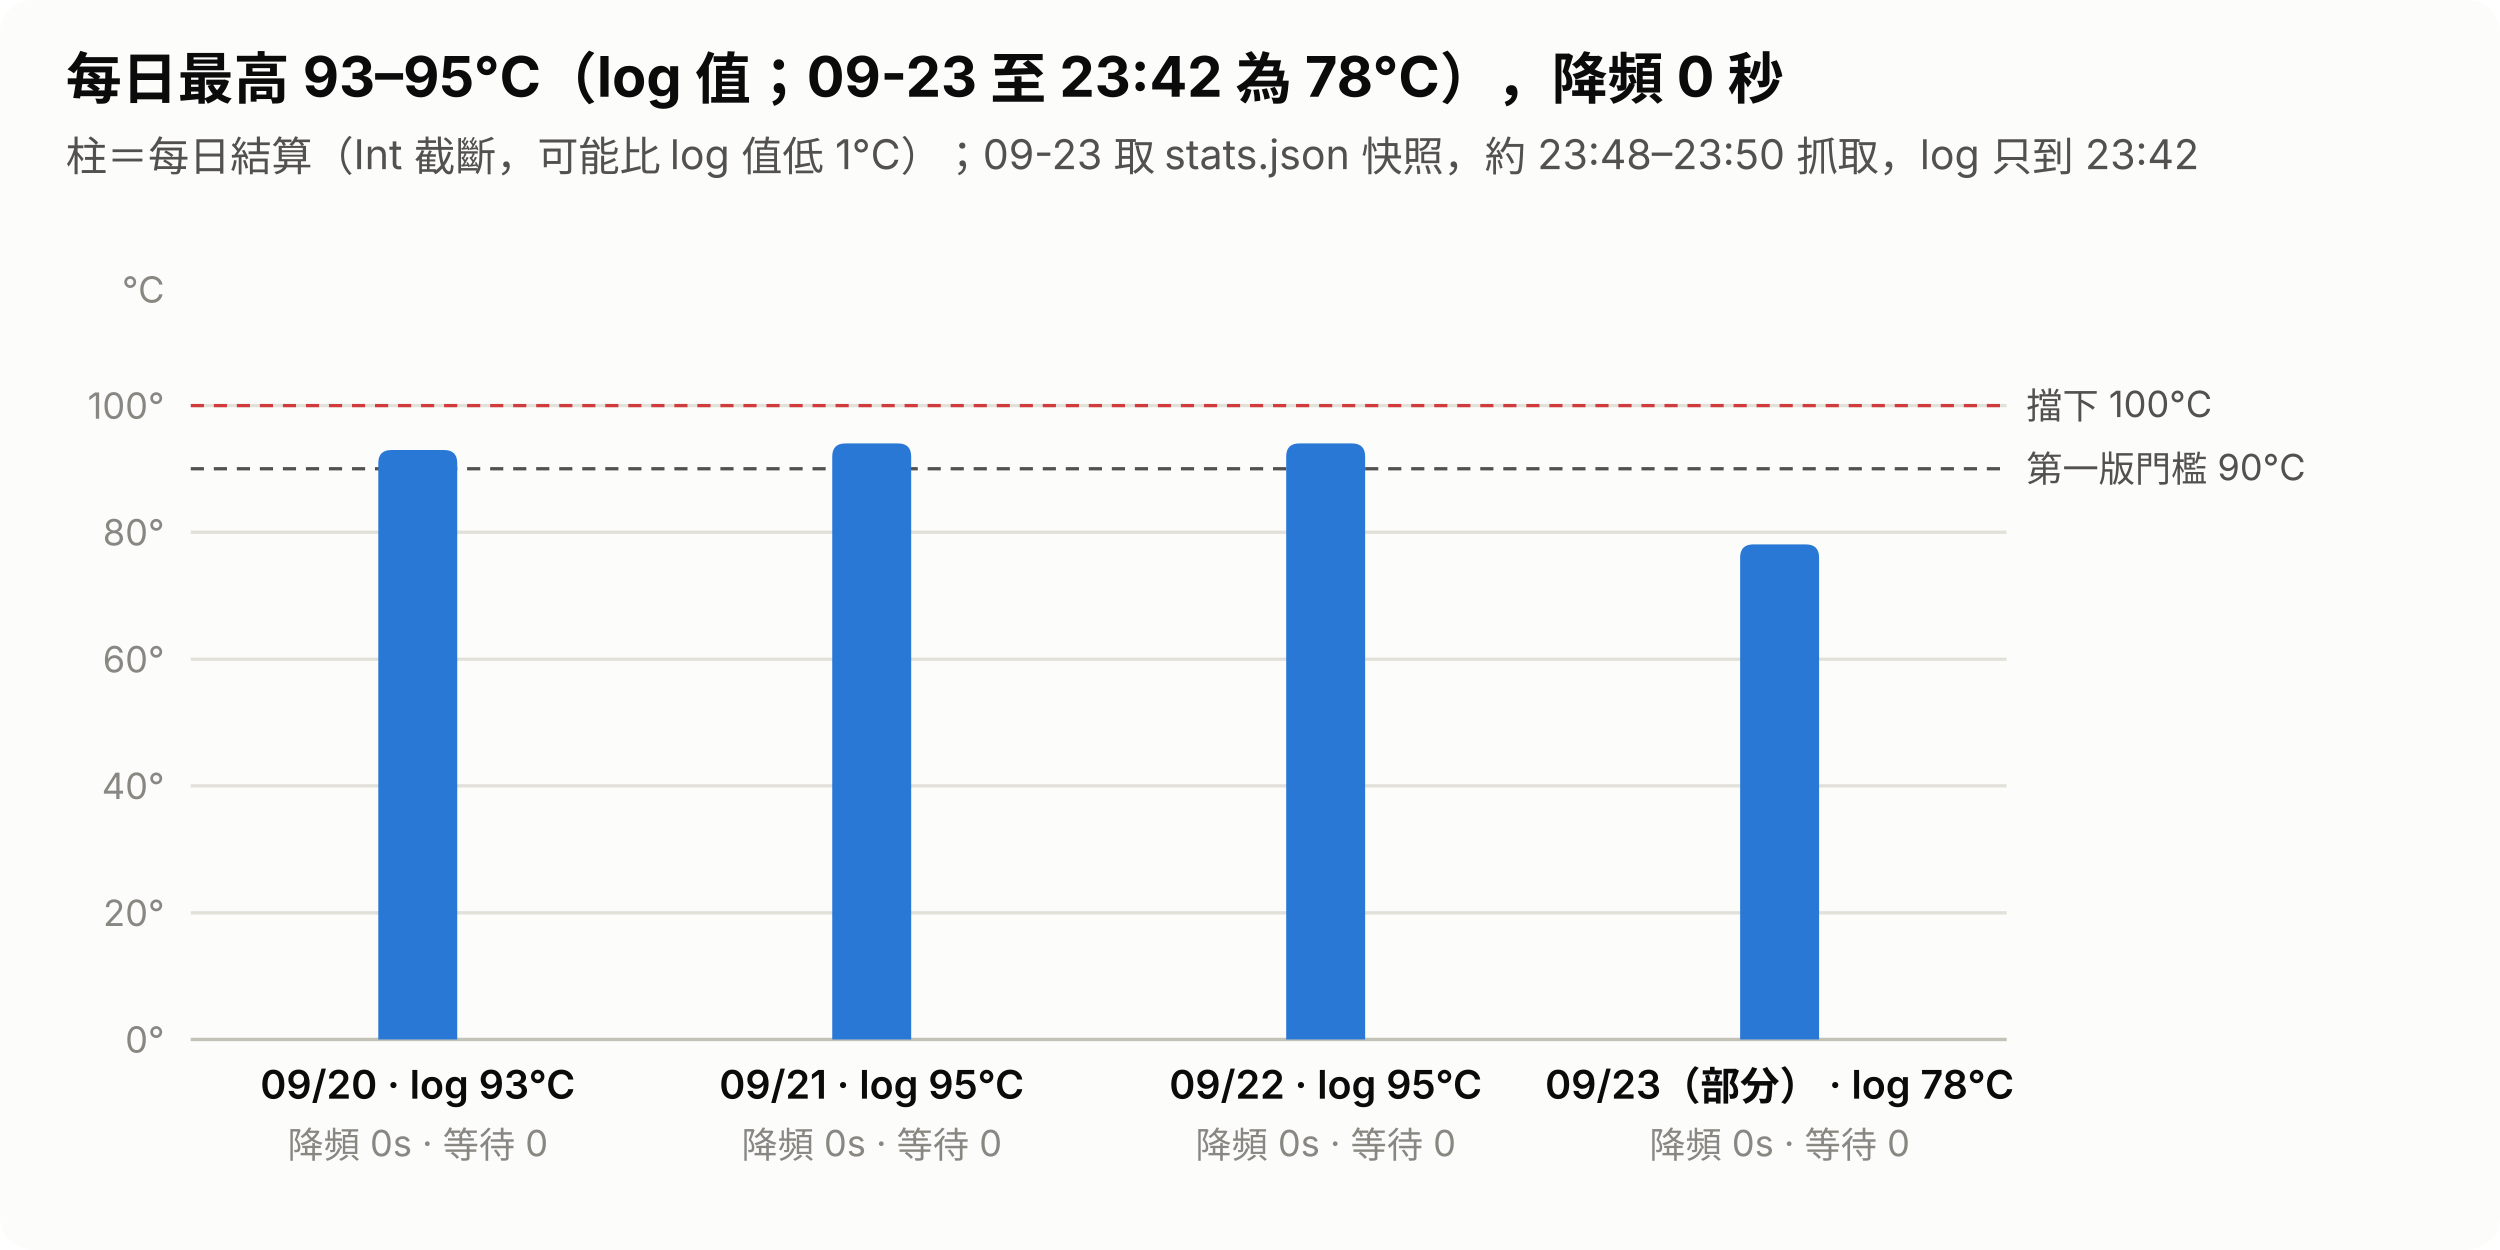
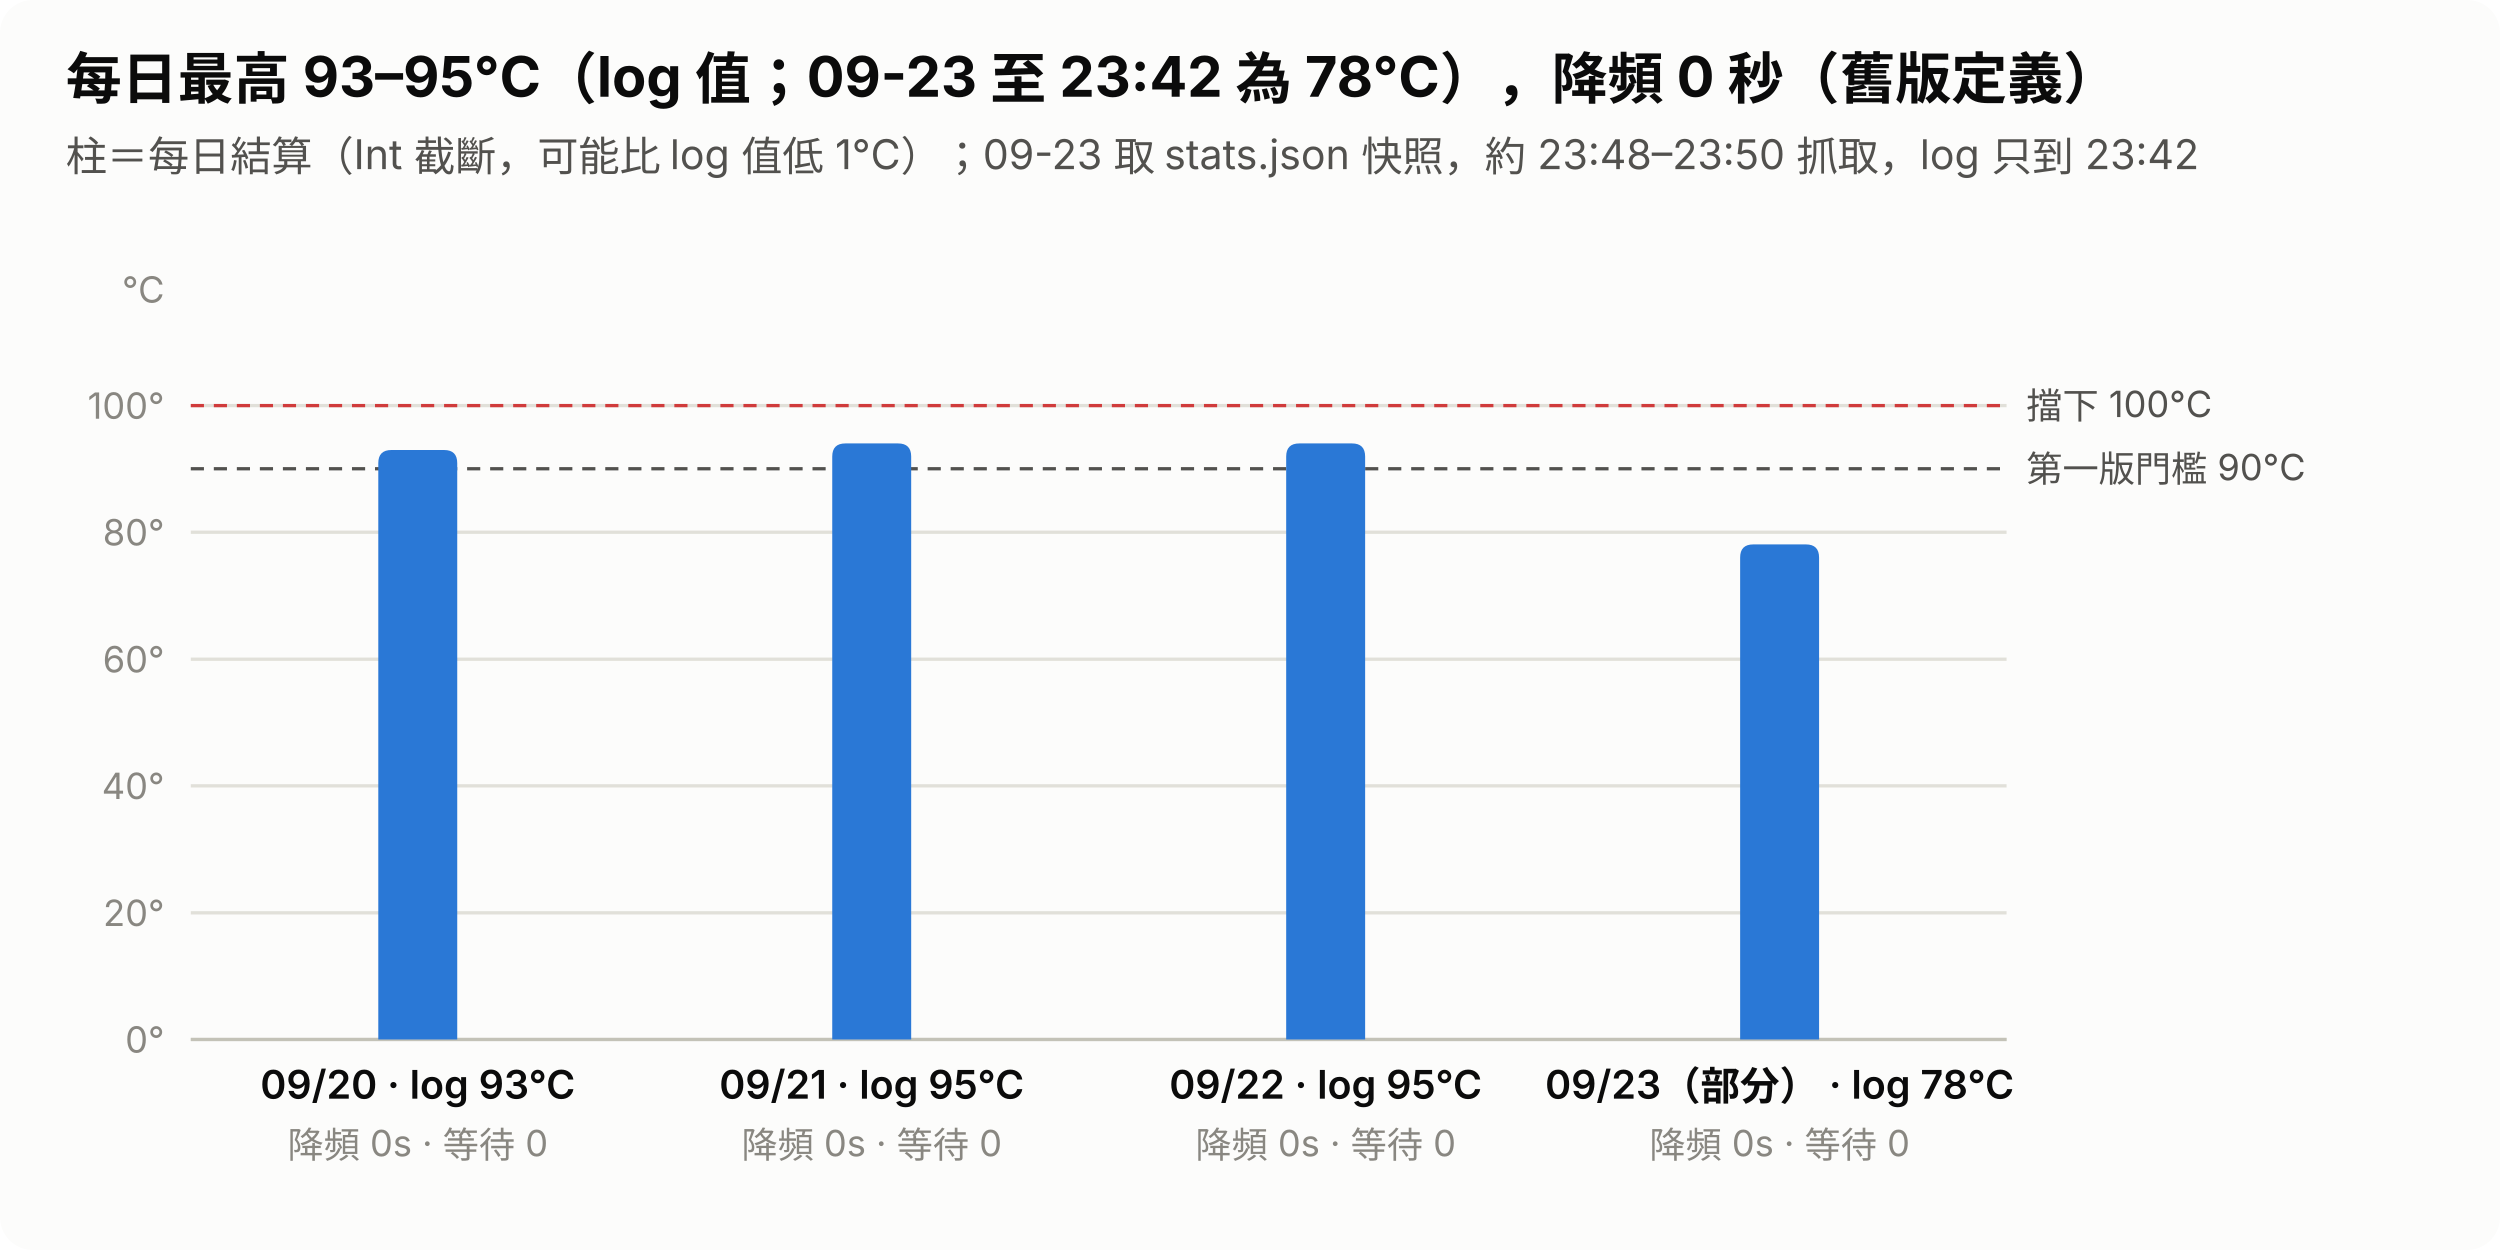
- <svg xmlns="http://www.w3.org/2000/svg" viewBox="0 0 760 380" width="760" height="380" font-family="system-ui,-apple-system,'PingFang TC','Noto Sans TC','Segoe UI',sans-serif" role="img" aria-label="每日最高 93–95°C（log 值；09-23 至 23:42 為 78°C），降頻 0 秒">
+ <svg xmlns="http://www.w3.org/2000/svg" viewBox="0 0 760 380" width="760" height="380" font-family="system-ui,-apple-system,'PingFang TC','Noto Sans TC','Segoe UI',sans-serif" role="img" aria-label="每日最高 93–95°C（log 值；09-23 至 23:42 為 78°C），降頻 0 秒（舊版定義）">
  <rect width="760" height="380" fill="#fcfcfb" rx="10" />
-   <text x="20" y="30" fill="#0b0b0b" font-size="17" font-weight="650">每日最高 93–95°C（log 值；09-23 至 23:42 為 78°C），降頻 0 秒</text>
+   <text x="20" y="30" fill="#0b0b0b" font-size="17" font-weight="650">每日最高 93–95°C（log 值；09-23 至 23:42 為 78°C），降頻 0 秒（舊版定義）</text>
  <text x="20" y="52" fill="#52514e" font-size="12.5">柱＝每日結算（Int 截斷，可能比 log 值低 1°C）；09-23 取 stats.json 快照，約 23:48–23:50 抓取，log 只到 23:42</text>
  <line x1="58" x2="610" y1="316.0" y2="316.0" stroke="#e1e0d9" stroke-width="1" />
  <text x="50.0" y="320.0" fill="#898781" font-size="11" text-anchor="end" font-weight="400" font-variant-numeric="tabular-nums">0°</text>
  <line x1="58" x2="610" y1="277.5" y2="277.5" stroke="#e1e0d9" stroke-width="1" />
  <text x="50.0" y="281.5" fill="#898781" font-size="11" text-anchor="end" font-weight="400" font-variant-numeric="tabular-nums">20°</text>
  <line x1="58" x2="610" y1="238.9" y2="238.9" stroke="#e1e0d9" stroke-width="1" />
  <text x="50.0" y="242.9" fill="#898781" font-size="11" text-anchor="end" font-weight="400" font-variant-numeric="tabular-nums">40°</text>
  <line x1="58" x2="610" y1="200.4" y2="200.4" stroke="#e1e0d9" stroke-width="1" />
  <text x="50.0" y="204.4" fill="#898781" font-size="11" text-anchor="end" font-weight="400" font-variant-numeric="tabular-nums">60°</text>
  <line x1="58" x2="610" y1="161.8" y2="161.8" stroke="#e1e0d9" stroke-width="1" />
  <text x="50.0" y="165.8" fill="#898781" font-size="11" text-anchor="end" font-weight="400" font-variant-numeric="tabular-nums">80°</text>
  <line x1="58" x2="610" y1="123.3" y2="123.3" stroke="#e1e0d9" stroke-width="1" />
  <text x="50.0" y="127.3" fill="#898781" font-size="11" text-anchor="end" font-weight="400" font-variant-numeric="tabular-nums">100°</text>
  <text x="50.0" y="92.0" fill="#898781" font-size="11" text-anchor="end" font-weight="400">°C</text>
  <line x1="58" x2="610" y1="316.0" y2="316.0" stroke="#c3c2b7" stroke-width="1" />
  <line x1="58" x2="610" y1="142.5" y2="142.5" stroke="#52514e" stroke-width="1" stroke-dasharray="4 3" />
  <text x="616.0" y="146.5" fill="#52514e" font-size="11" text-anchor="start" font-weight="400">第一版門檻 90°C</text>
  <line x1="58" x2="610" y1="123.3" y2="123.3" stroke="#d03b3b" stroke-width="1" stroke-dasharray="4 3" />
  <text x="616.0" y="127.3" fill="#52514e" font-size="11" text-anchor="start" font-weight="400">擋下 100°C</text>
  <path d="M115.0,316.0 L115.0,140.8 Q115.0,136.8 119.0,136.8 L135.0,136.8 Q139.0,136.8 139.0,140.8 L139.0,316.0 Z" fill="#2a78d6" />
  <text x="127.0" y="334.0" fill="#0b0b0b" font-size="12" text-anchor="middle" font-weight="600">09/20 · log 93°C</text>
  <text x="127.0" y="352.0" fill="#898781" font-size="11" text-anchor="middle" font-weight="400">降頻 0s · 等待 0</text>
  <path d="M253.0,316.0 L253.0,138.8 Q253.0,134.8 257.0,134.8 L273.0,134.8 Q277.0,134.8 277.0,138.8 L277.0,316.0 Z" fill="#2a78d6" />
  <text x="265.0" y="334.0" fill="#0b0b0b" font-size="12" text-anchor="middle" font-weight="600">09/21 · log 95°C</text>
  <text x="265.0" y="352.0" fill="#898781" font-size="11" text-anchor="middle" font-weight="400">降頻 0s · 等待 0</text>
  <path d="M391.0,316.0 L391.0,138.8 Q391.0,134.8 395.0,134.8 L411.0,134.8 Q415.0,134.8 415.0,138.8 L415.0,316.0 Z" fill="#2a78d6" />
  <text x="403.0" y="334.0" fill="#0b0b0b" font-size="12" text-anchor="middle" font-weight="600">09/22 · log 95°C</text>
  <text x="403.0" y="352.0" fill="#898781" font-size="11" text-anchor="middle" font-weight="400">降頻 0s · 等待 0</text>
  <path d="M529.0,316.0 L529.0,169.5 Q529.0,165.5 533.0,165.5 L549.0,165.5 Q553.0,165.5 553.0,169.5 L553.0,316.0 Z" fill="#2a78d6" />
  <text x="541.0" y="334.0" fill="#0b0b0b" font-size="12" text-anchor="middle" font-weight="600">09/23（部分） · log 78°C</text>
  <text x="541.0" y="352.0" fill="#898781" font-size="11" text-anchor="middle" font-weight="400">降頻 0s · 等待 0</text>
</svg>
